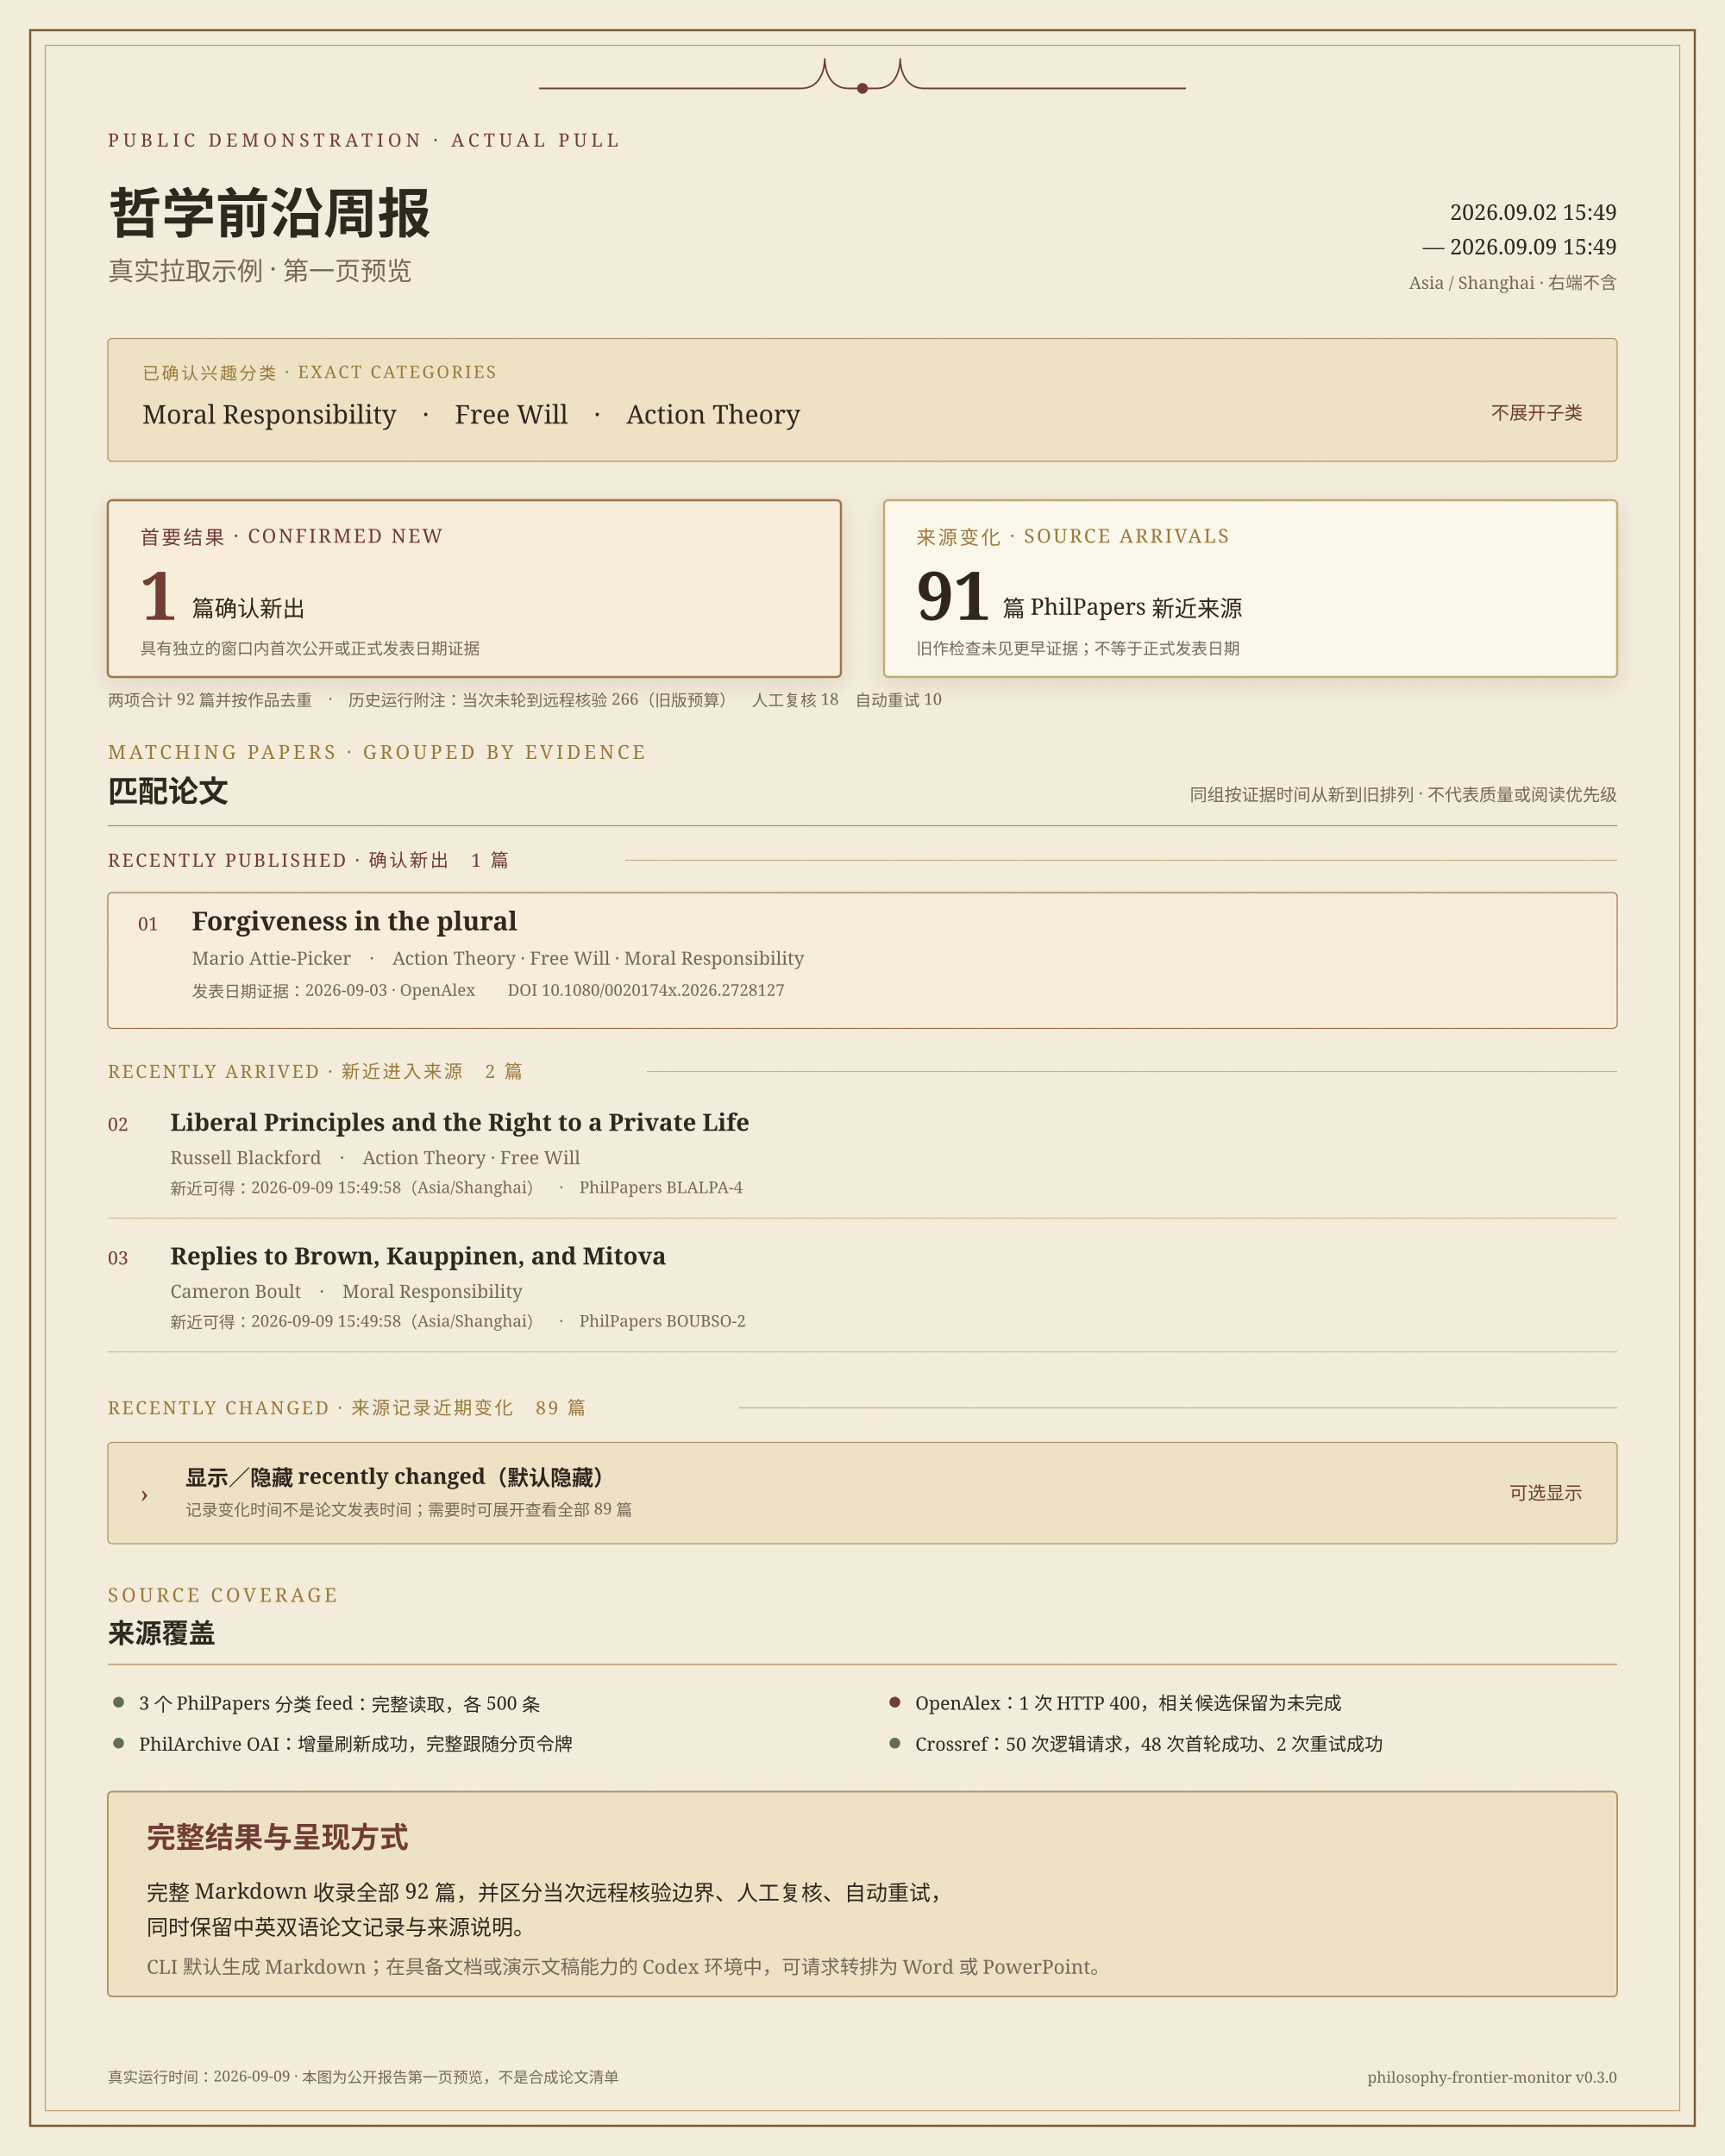
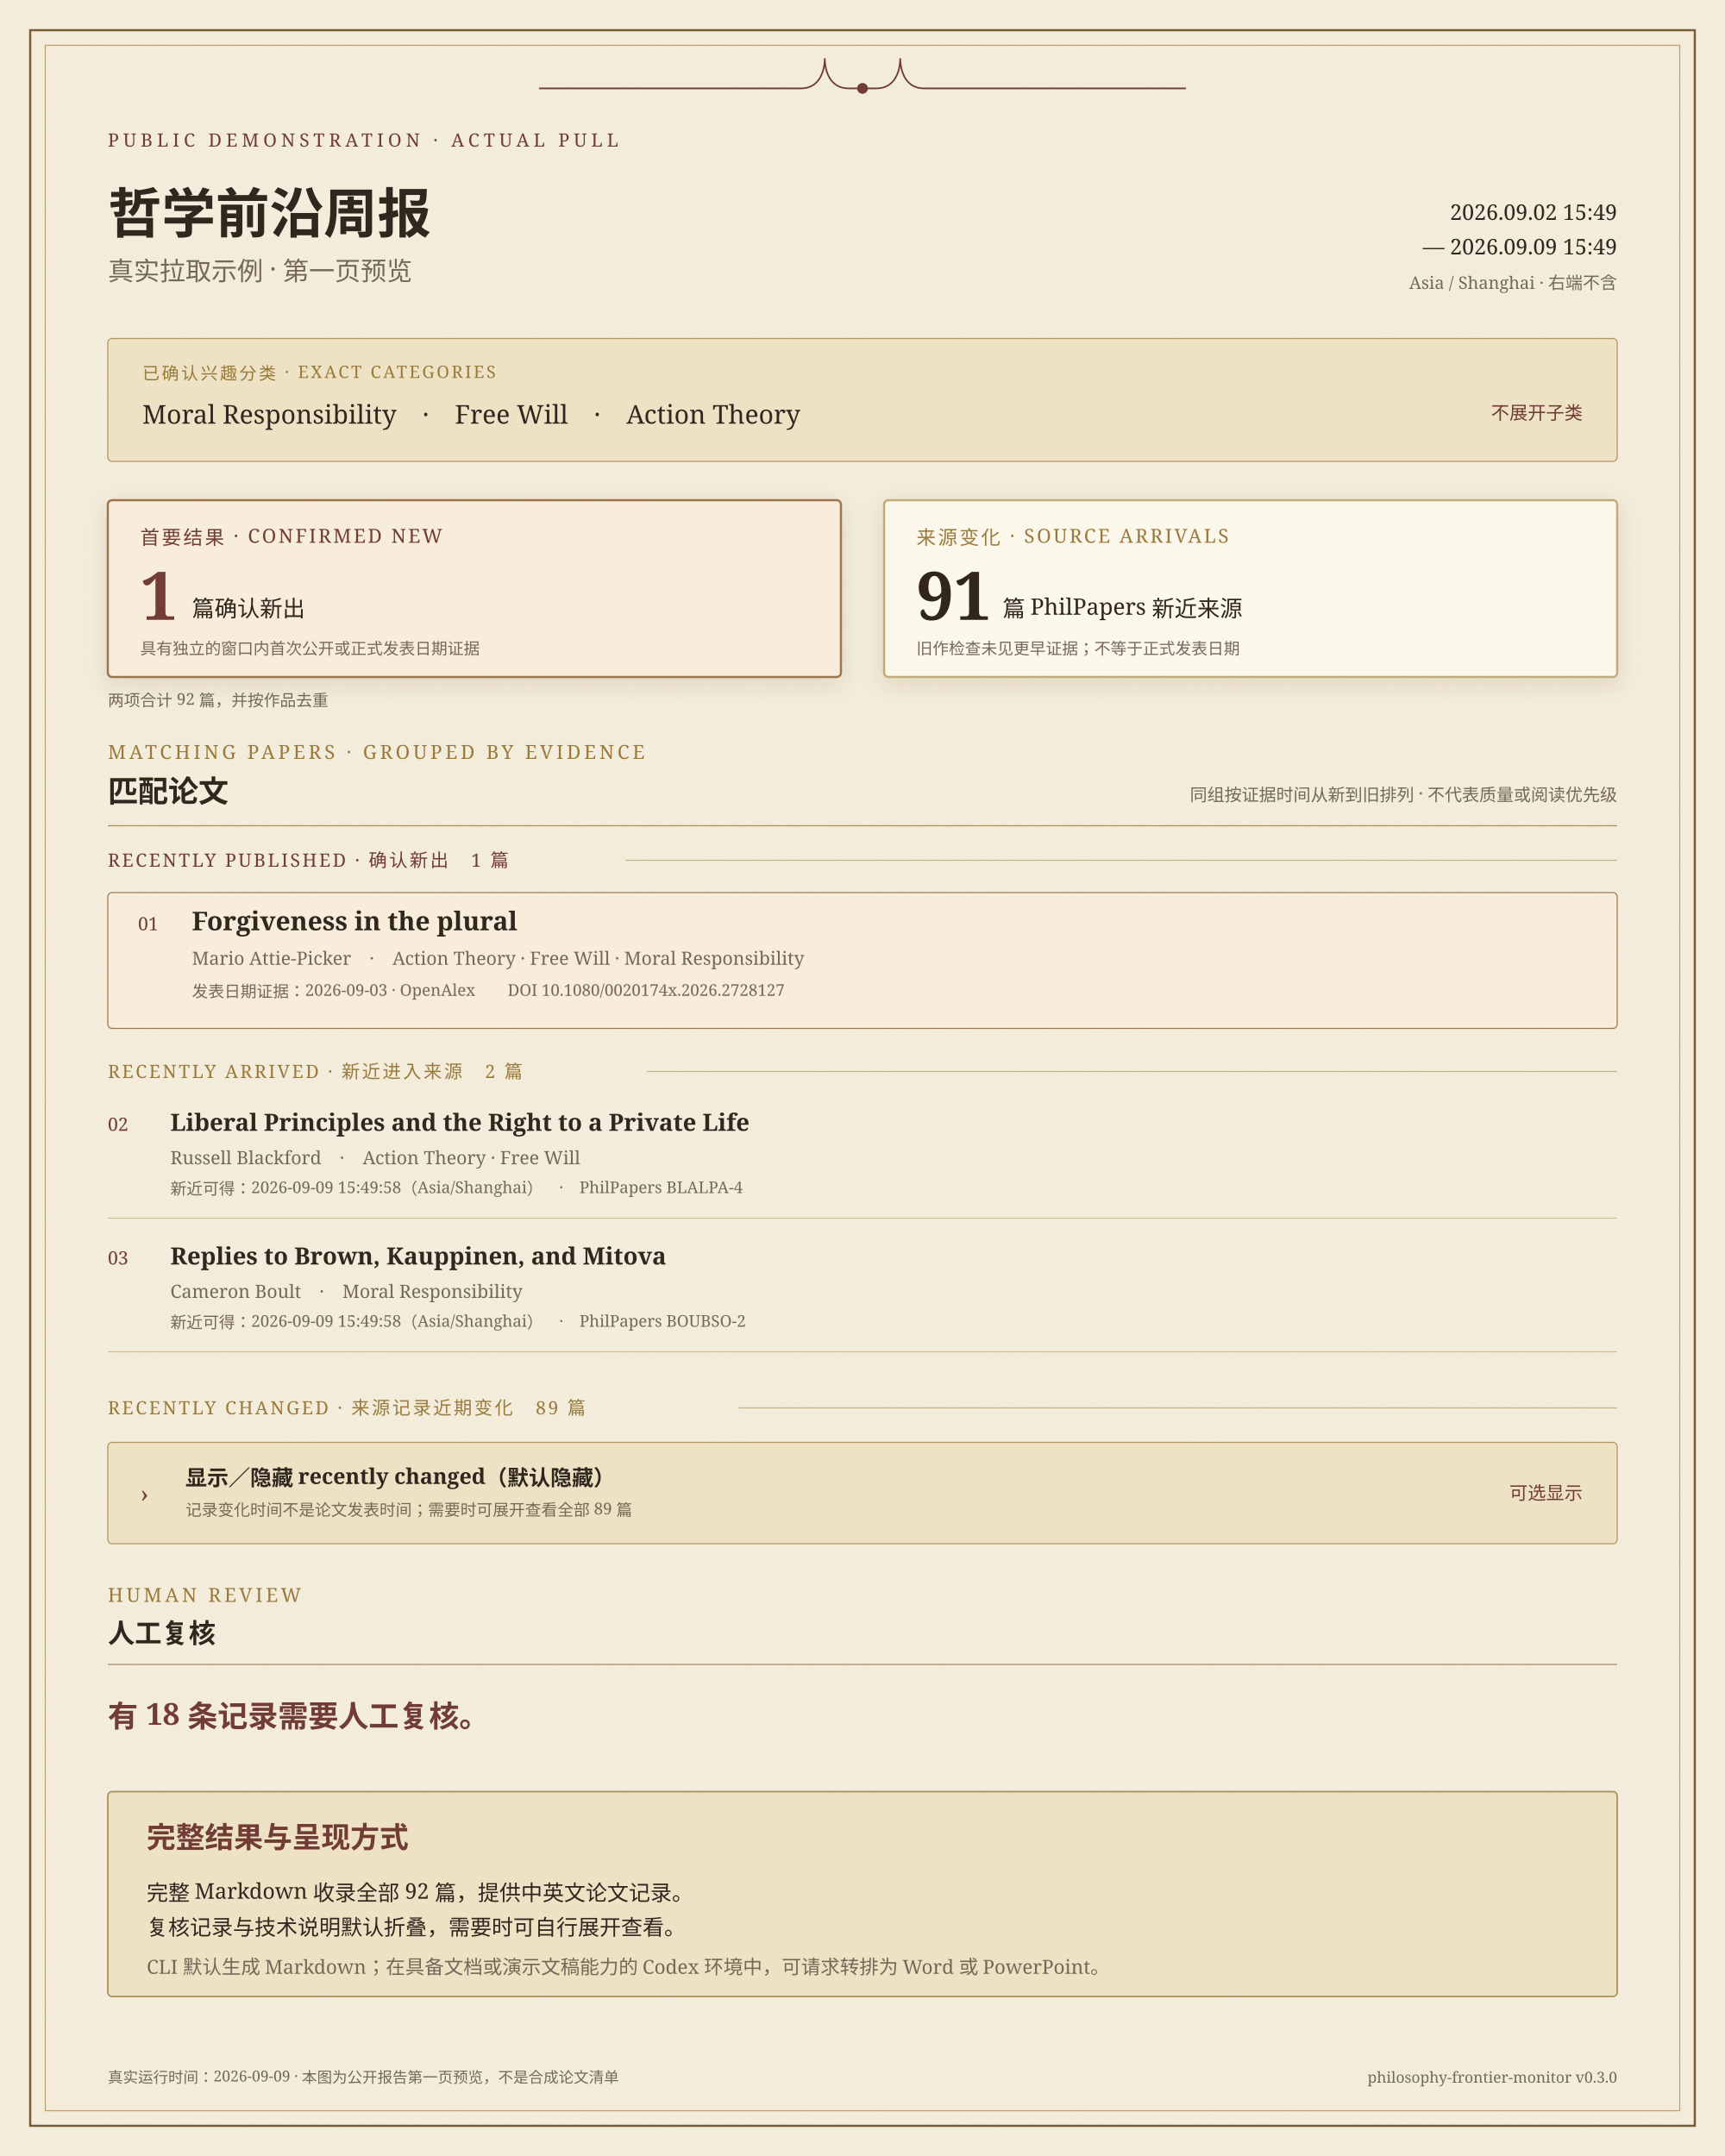
<svg xmlns="http://www.w3.org/2000/svg" width="1600" height="2000" viewBox="0 0 1600 2000">
  <defs>
    <filter id="paper" x="-10%" y="-10%" width="120%" height="120%">
      <feTurbulence type="fractalNoise" baseFrequency="0.65" numOctaves="3" seed="29" result="noise" />
      <feColorMatrix in="noise" type="saturate" values="0" result="mono" />
      <feComponentTransfer in="mono" result="faint">
        <feFuncA type="table" tableValues="0 0.045" />
      </feComponentTransfer>
      <feBlend in="SourceGraphic" in2="faint" mode="multiply" />
    </filter>
    <filter id="shadow" x="-15%" y="-15%" width="130%" height="140%">
      <feDropShadow dx="0" dy="6" stdDeviation="10" flood-color="#4a3a27" flood-opacity="0.12" />
    </filter>
    <style>.serif{font-family:"Noto Serif SC","Source Han Serif SC",SimSun,serif}.latin{font-family:Georgia,"Times New Roman",serif}.ink{fill:#30271f}.muted{fill:#766858}.wine{fill:#713c36}.gold{fill:#9a7a3c}</style>
  </defs>
  <rect width="1600" height="2000" fill="#f4eddc" filter="url(#paper)" />
  <rect x="28" y="28" width="1544" height="1944" fill="none" stroke="#785d34" stroke-width="2" />
  <rect x="42" y="42" width="1516" height="1916" fill="none" stroke="#baa16f" />
  <g transform="translate(800 82)" fill="none" stroke="#713c36" stroke-width="1.5">
    <path d="M-300 0h243c17 0 22-16 22-28 0 12 5 28 22 28h13" />
    <path d="M300 0H57C40 0 35-16 35-28c0 12-5 28-22 28H0" />
    <circle r="5" fill="#713c36" stroke="none" />
  </g>
  <g class="serif">
    <text x="100" y="136" font-size="17" letter-spacing="4" class="wine">PUBLIC DEMONSTRATION · ACTUAL PULL</text>
    <text x="100" y="216" font-size="50" font-weight="700" class="ink">哲学前沿周报</text>
    <text x="100" y="260" font-size="24" class="muted">真实拉取示例 · 第一页预览</text>
    <text x="1500" y="204" text-anchor="end" font-size="20" class="ink">2026.09.02 15:49</text>
    <text x="1500" y="236" text-anchor="end" font-size="20" class="ink">— 2026.09.09 15:49</text>
    <text x="1500" y="268" text-anchor="end" font-size="16" class="muted">Asia / Shanghai · 右端不含</text>
  </g>
  <g class="serif" transform="translate(100 314)">
    <rect width="1400" height="114" rx="4" fill="#eee2c5" stroke="#af9360" />
    <text x="32" y="38" font-size="16" letter-spacing="2" class="gold">已确认兴趣分类 · EXACT CATEGORIES</text>
    <text x="32" y="79" font-size="24" class="ink">Moral Responsibility　·　Free Will　·　Action Theory</text>
    <text x="1368" y="75" text-anchor="end" font-size="17" class="wine">不展开子类</text>
  </g>
  <g class="serif" transform="translate(100 464)" filter="url(#shadow)">
    <g>
      <rect width="680" height="164" rx="4" fill="#f7edda" stroke="#9d7650" stroke-width="2" />
      <text x="30" y="41" font-size="18" letter-spacing="2" class="wine">首要结果 · CONFIRMED NEW</text>
      <text x="30" y="111" font-size="62" font-weight="700" class="wine">1</text>
      <text x="78" y="108" font-size="21" class="ink">篇确认新出</text>
      <text x="30" y="143" font-size="15" class="muted">具有独立的窗口内首次公开或正式发表日期证据</text>
    </g>
    <g transform="translate(720)">
      <rect width="680" height="164" rx="4" fill="#fbf7eb" stroke="#c2aa79" stroke-width="2" />
      <text x="30" y="41" font-size="18" letter-spacing="2" class="gold">来源变化 · SOURCE ARRIVALS</text>
      <text x="30" y="111" font-size="62" font-weight="700" class="ink">91</text>
      <text x="110" y="108" font-size="21" class="ink">篇 PhilPapers 新近来源</text>
      <text x="30" y="143" font-size="15" class="muted">旧作检查未见更早证据；不等于正式发表日期</text>
    </g>
  </g>
  <g class="serif">
-     <text x="100" y="655" font-size="15" class="muted">两项合计 92 篇并按作品去重　·　历史运行附注：当次未轮到远程核验 266（旧版预算）　人工复核 18　自动重试 10</text>
+     <text x="100" y="655" font-size="15" class="muted">两项合计 92 篇，并按作品去重</text>
  </g>
  <g class="serif" transform="translate(100 704)">
    <text y="0" font-size="18" letter-spacing="3" class="gold">MATCHING PAPERS · GROUPED BY EVIDENCE</text>
    <text y="40" font-size="28" font-weight="700" class="ink">匹配论文</text>
    <text x="1400" y="39" text-anchor="end" font-size="16" class="muted">同组按证据时间从新到旧排列 · 不代表质量或阅读优先级</text>
    <path d="M0 62h1400" stroke="#aa8d53" />
  </g>
  <g class="serif" transform="translate(100 804)">
    <text y="0" font-size="17" letter-spacing="2" class="wine">RECENTLY PUBLISHED · 确认新出　1 篇</text>
    <path d="M480 -6h920" stroke="#c7b486" />
    <rect y="24" width="1400" height="126" rx="4" fill="#f7edda" stroke="#9d7650" />
    <text x="28" y="59" font-size="17" class="wine">01</text>
    <text x="78" y="59" font-size="24" font-weight="700" class="ink">Forgiveness in the plural</text>
    <text x="78" y="91" font-size="17" class="muted">Mario Attie‐Picker　·　Action Theory · Free Will · Moral Responsibility</text>
    <text x="78" y="121" font-size="15" class="muted">发表日期证据：2026-09-03 · OpenAlex　　DOI 10.1080/0020174x.2026.2728127</text>
  </g>
  <g class="serif" transform="translate(100 1000)">
    <text y="0" font-size="17" letter-spacing="2" class="gold">RECENTLY ARRIVED · 新近进入来源　2 篇</text>
    <path d="M500 -6h900" stroke="#c7b486" />
    <g transform="translate(0 24)">
      <text y="25" font-size="17" class="wine">02</text>
      <text x="58" y="25" font-size="22" font-weight="700" class="ink">Liberal Principles and the Right to a Private Life</text>
      <text x="58" y="56" font-size="17" class="muted">Russell Blackford　·　Action Theory · Free Will</text>
      <text x="58" y="84" font-size="15" class="muted">新近可得：2026-09-09 15:49:58（Asia/Shanghai）　·　PhilPapers BLALPA-4</text>
      <path d="M0 106h1400" stroke="#d0bf99" />
    </g>
    <g transform="translate(0 148)">
      <text y="25" font-size="17" class="wine">03</text>
      <text x="58" y="25" font-size="22" font-weight="700" class="ink">Replies to Brown, Kauppinen, and Mitova</text>
      <text x="58" y="56" font-size="17" class="muted">Cameron Boult　·　Moral Responsibility</text>
      <text x="58" y="84" font-size="15" class="muted">新近可得：2026-09-09 15:49:58（Asia/Shanghai）　·　PhilPapers BOUBSO-2</text>
      <path d="M0 106h1400" stroke="#d0bf99" />
    </g>
  </g>
  <g class="serif" transform="translate(100 1312)">
    <text y="0" font-size="17" letter-spacing="2" class="gold">RECENTLY CHANGED · 来源记录近期变化　89 篇</text>
    <path d="M585 -6h815" stroke="#c7b486" />
    <rect y="26" width="1400" height="94" rx="4" fill="#eee2c5" stroke="#af9360" />
    <text x="30" y="82" font-size="24" class="wine">›</text>
    <text x="72" y="66" font-size="20" font-weight="700" class="ink">显示／隐藏 recently changed（默认隐藏）</text>
    <text x="72" y="94" font-size="15" class="muted">记录变化时间不是论文发表时间；需要时可展开查看全部 89 篇</text>
    <text x="1368" y="79" text-anchor="end" font-size="17" class="wine">可选显示</text>
  </g>
  <g class="serif" transform="translate(100 1486)">
-     <text y="0" font-size="18" letter-spacing="3" class="gold">SOURCE COVERAGE</text>
-     <text y="38" font-size="25" font-weight="700" class="ink">来源覆盖</text>
+     <text y="0" font-size="18" letter-spacing="3" class="gold">HUMAN REVIEW</text>
+     <text y="38" font-size="25" font-weight="700" class="ink">人工复核</text>
    <path d="M0 58h1400" stroke="#aa8d53" />
-     <circle cx="10" cy="93" r="5" fill="#60704f" />
-     <text x="29" y="100" font-size="17" class="ink">3 个 PhilPapers 分类 feed：完整读取，各 500 条</text>
-     <circle cx="10" cy="131" r="5" fill="#60704f" />
-     <text x="29" y="138" font-size="17" class="ink">PhilArchive OAI：增量刷新成功，完整跟随分页令牌</text>
-     <circle cx="730" cy="93" r="5" fill="#713c36" />
-     <text x="749" y="100" font-size="17" class="ink">OpenAlex：1 次 HTTP 400，相关候选保留为未完成</text>
-     <circle cx="730" cy="131" r="5" fill="#60704f" />
-     <text x="749" y="138" font-size="17" class="ink">Crossref：50 次逻辑请求，48 次首轮成功、2 次重试成功</text>
+     <text y="116" font-size="28" font-weight="700" class="wine">有 18 条记录需要人工复核。</text>
  </g>
  <g class="serif" transform="translate(100 1662)">
    <rect width="1400" height="190" rx="4" fill="#eee2c5" stroke="#af9360" stroke-width="1.5" />
    <text x="36" y="52" font-size="27" font-weight="700" class="wine">完整结果与呈现方式</text>
-     <text x="36" y="101" font-size="20" class="ink">完整 Markdown 收录全部 92 篇，并区分当次远程核验边界、人工复核、自动重试，</text>
-     <text x="36" y="133" font-size="20" class="ink">同时保留中英双语论文记录与来源说明。</text>
+     <text x="36" y="101" font-size="20" class="ink">完整 Markdown 收录全部 92 篇，提供中英文论文记录。</text>
+     <text x="36" y="133" font-size="20" class="ink">复核记录与技术说明默认折叠，需要时可自行展开查看。</text>
    <text x="36" y="169" font-size="18" class="muted">CLI 默认生成 Markdown；在具备文档或演示文稿能力的 Codex 环境中，可请求转排为 Word 或 PowerPoint。</text>
  </g>
  <g class="serif">
    <text x="100" y="1932" font-size="14" class="muted">真实运行时间：2026-09-09 · 本图为公开报告第一页预览，不是合成论文清单</text>
    <text x="1500" y="1932" text-anchor="end" font-size="14" class="muted">philosophy-frontier-monitor v0.3.0</text>
  </g>
</svg>
